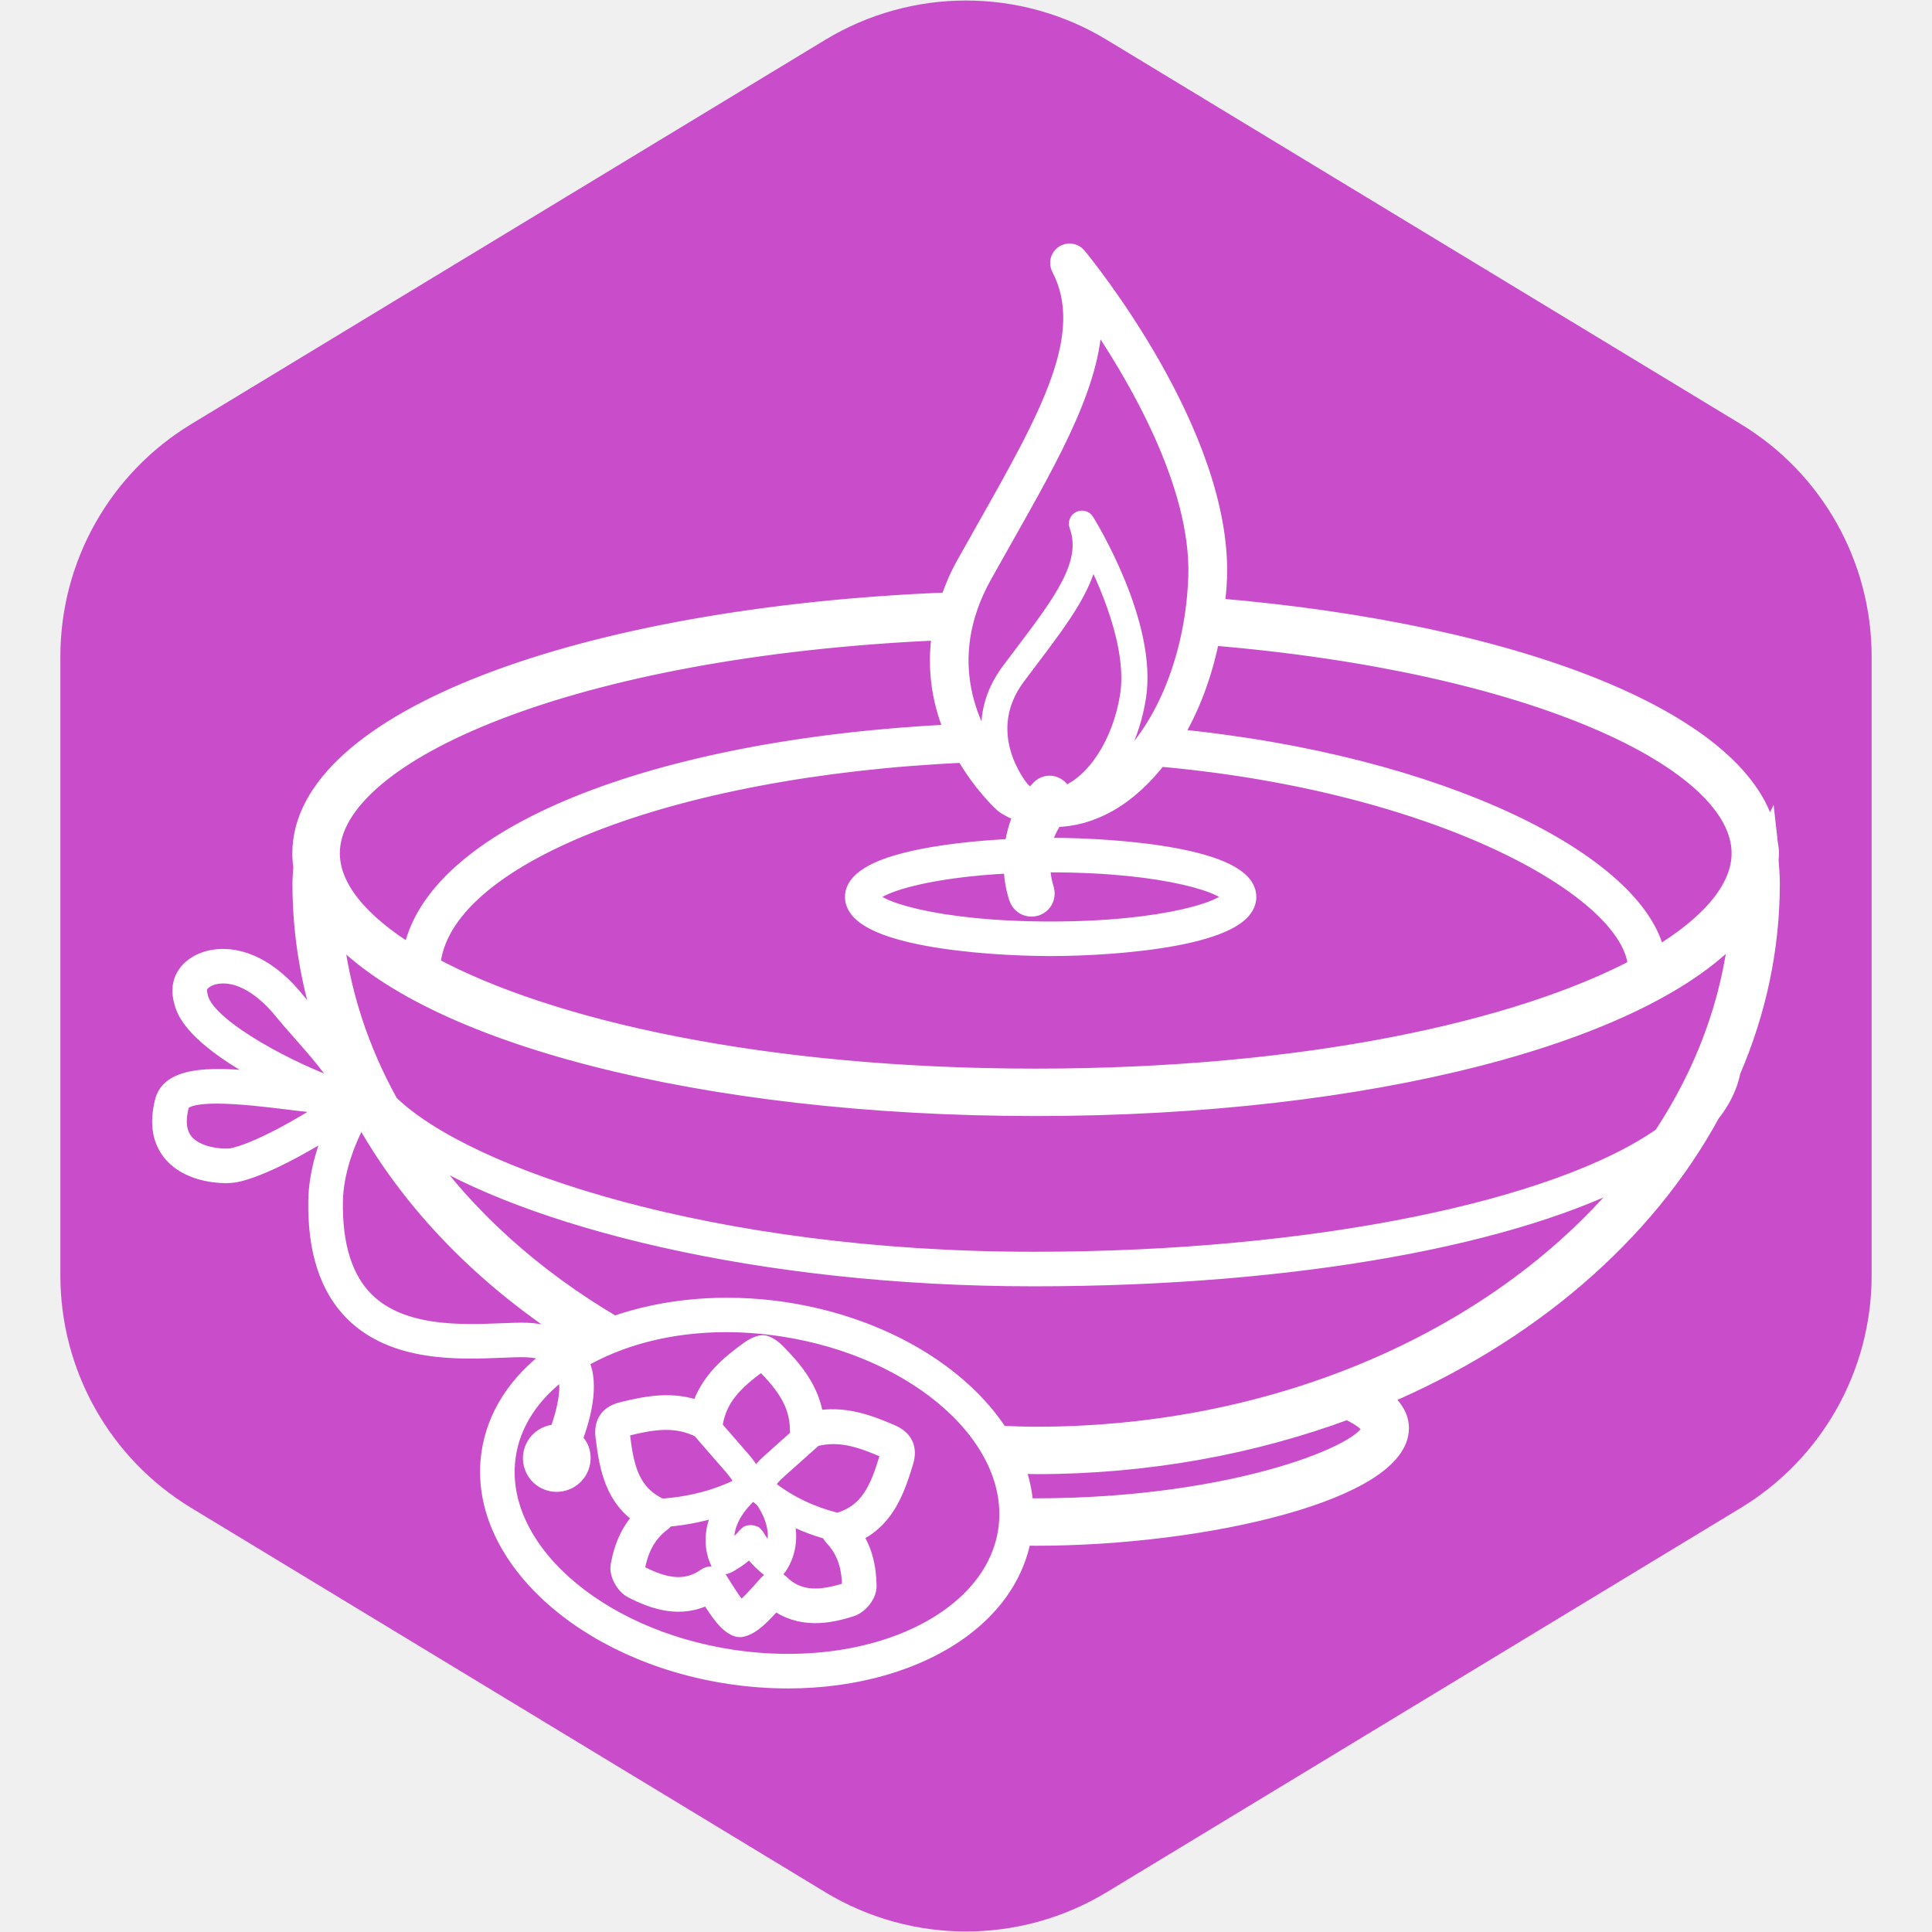
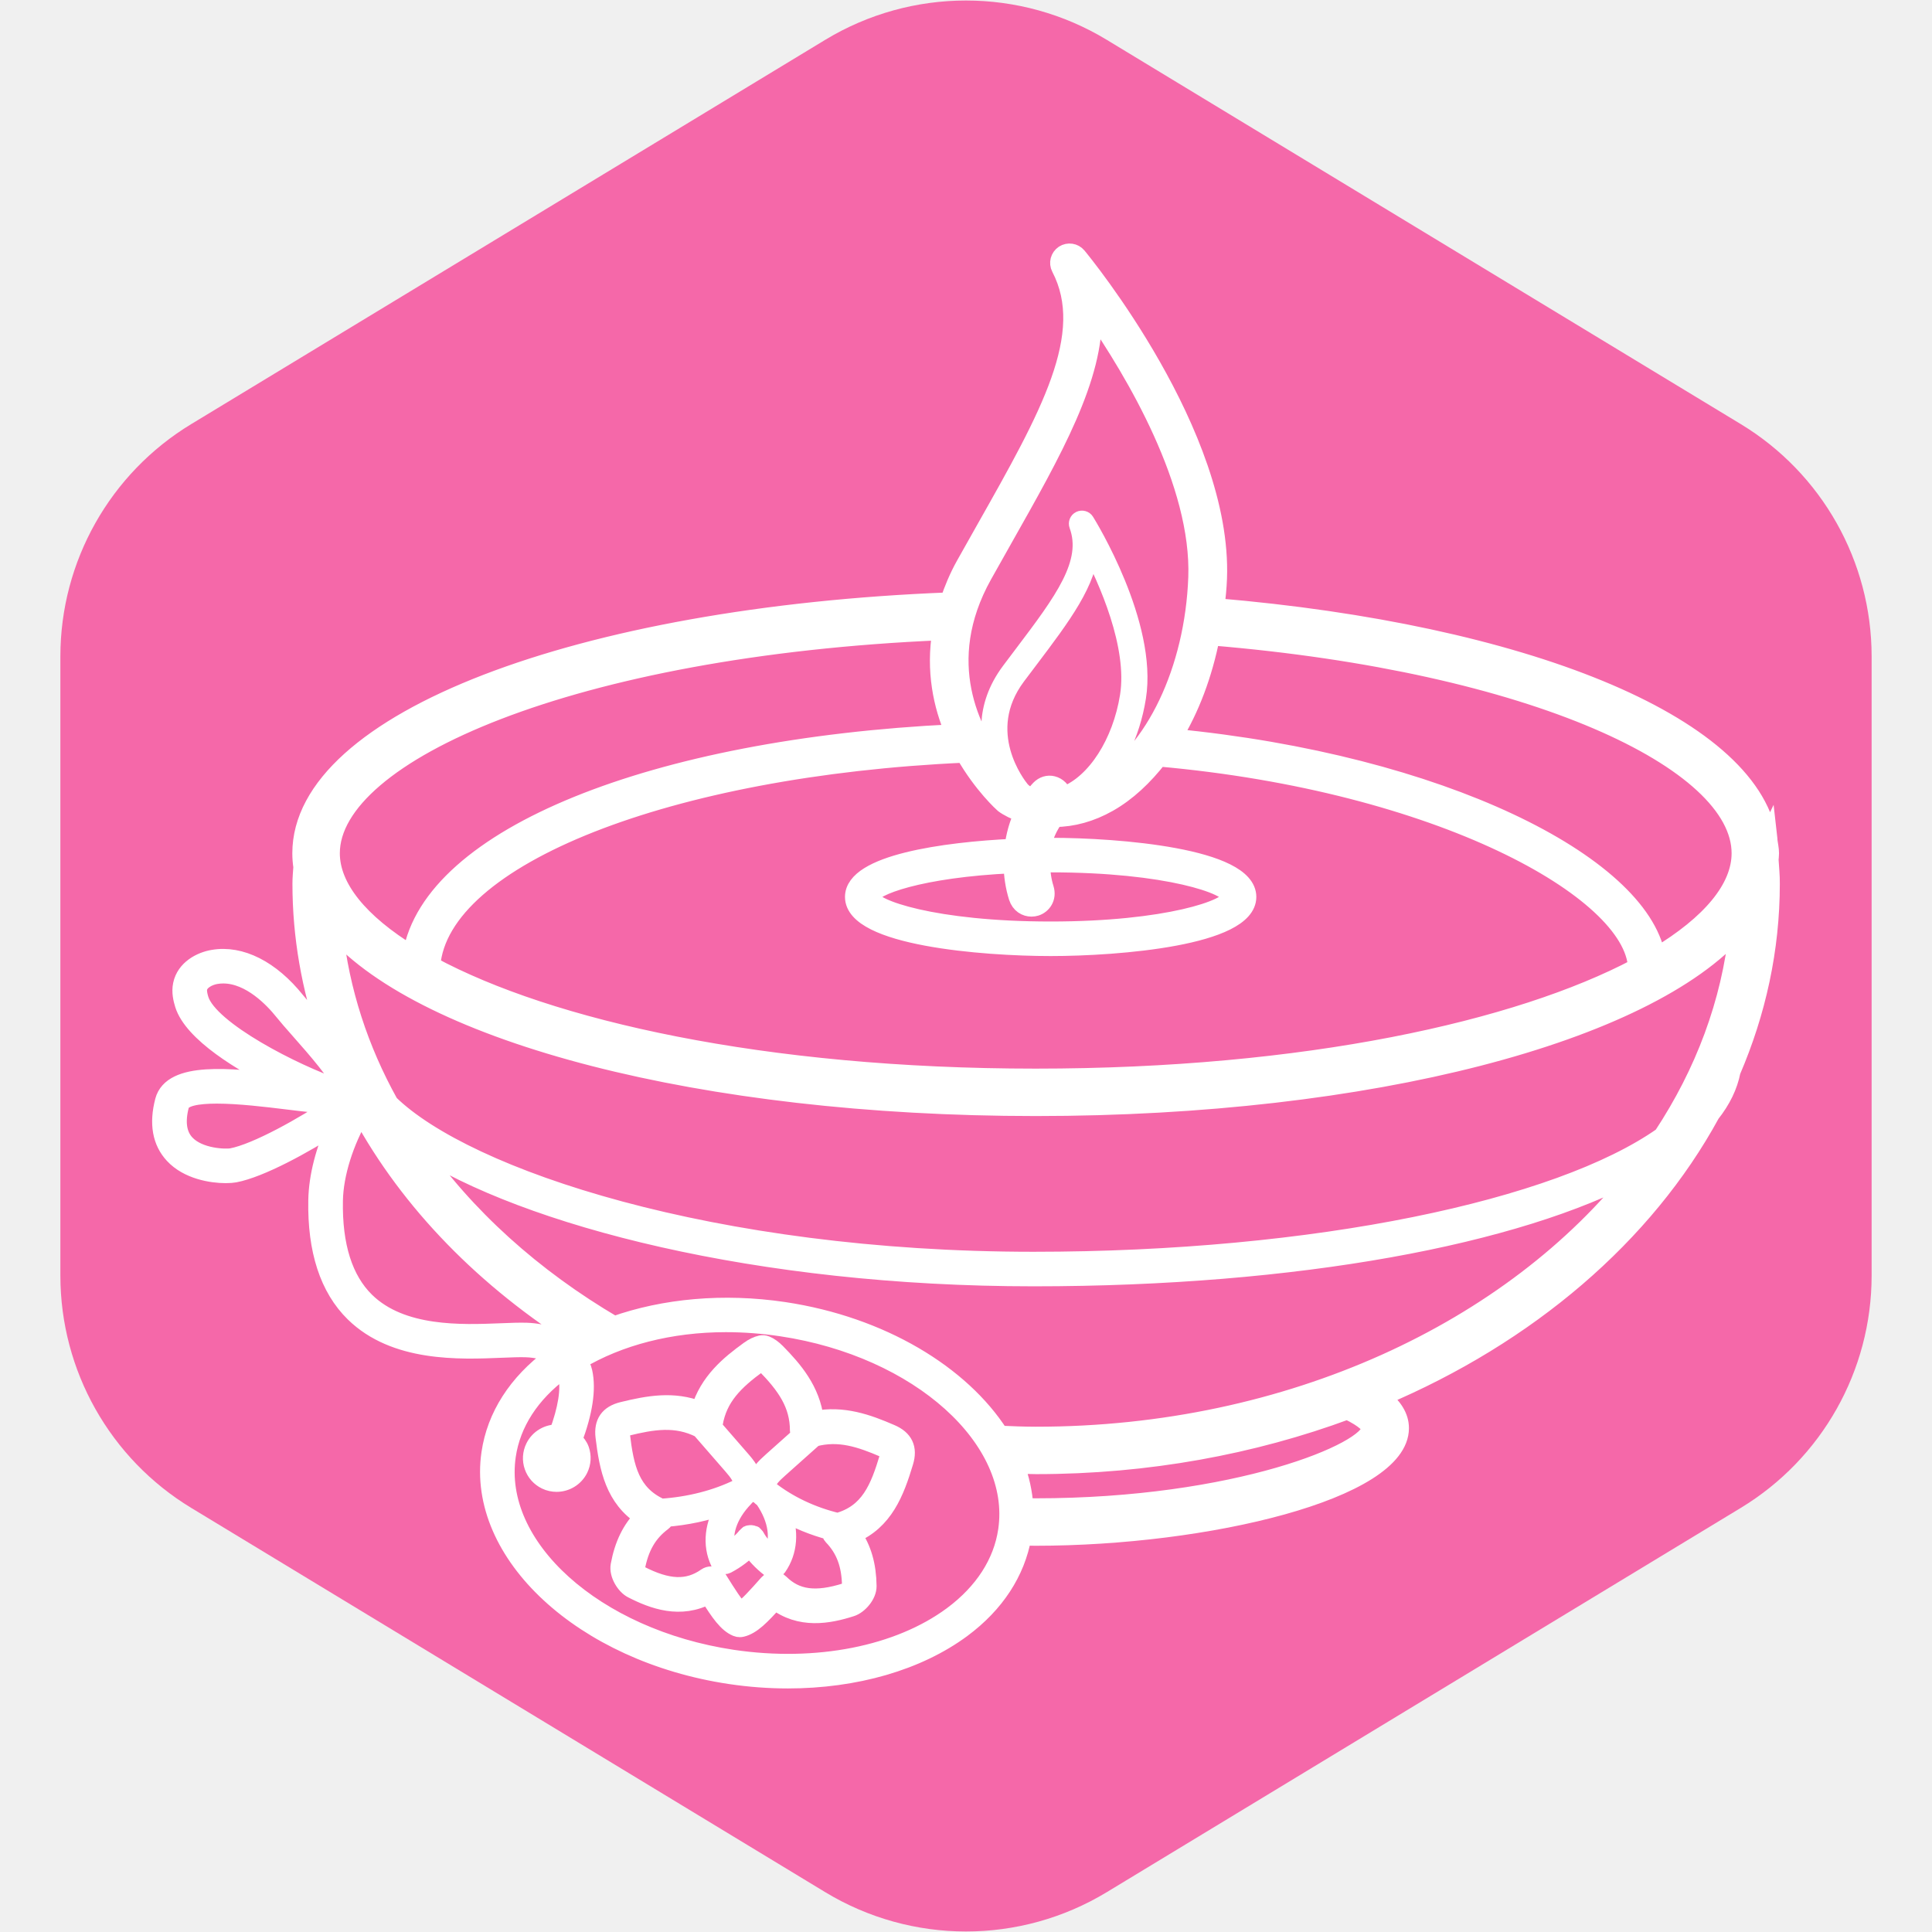
<svg xmlns="http://www.w3.org/2000/svg" fill="#ffffff" height="800px" width="800px" version="1.1" id="Layer_1" viewBox="-21.66 -21.66 259.92 259.92" xml:space="preserve" stroke="#ffffff" stroke-width="2.383" transform="rotate(0)matrix(1, 0, 0, 1, 0, 0)">
  <g id="SVGRepo_bgCarrier" stroke-width="0">
-     <path transform="translate(-21.66, -21.66), scale(16.245)" fill="#c94dcb" d="M9.166.33a2.25 2.25 0 00-2.332 0l-5.25 3.182A2.25 2.25 0 00.5 5.436v5.128a2.25 2.25 0 001.084 1.924l5.25 3.182a2.25 2.25 0 002.332 0l5.25-3.182a2.25 2.25 0 001.084-1.924V5.436a2.25 2.25 0 00-1.084-1.924L9.166.33z" strokewidth="0" />
+     <path transform="translate(-21.66, -21.66), scale(16.245)" fill="#f568a9" d="M9.166.33a2.25 2.25 0 00-2.332 0l-5.25 3.182A2.25 2.25 0 00.5 5.436v5.128a2.25 2.25 0 001.084 1.924l5.25 3.182a2.25 2.25 0 002.332 0l5.25-3.182a2.25 2.25 0 001.084-1.924V5.436a2.25 2.25 0 00-1.084-1.924L9.166.33z" strokewidth="0" />
  </g>
  <g id="SVGRepo_tracerCarrier" stroke-linecap="round" stroke-linejoin="round" stroke="#bfb17d" stroke-width="4.332" />
  <g id="SVGRepo_iconCarrier">
    <g>
      <g>
        <g>
          <path d="M216.427,94.002c0.02-0.288,0.06-0.576,0.06-0.868c0-0.556-0.128-1.1-0.2-1.648c-0.02-0.204-0.012-0.412-0.036-0.616 c-0.008,0.016-0.024,0.032-0.036,0.044c-2.708-15.224-33.004-27.432-74.324-30.908c0.144-1.276,0.284-2.556,0.332-3.872 c0.704-19.348-18.096-42.36-18.9-43.328c-0.456-0.556-1.272-0.676-1.876-0.28c-0.604,0.404-0.812,1.196-0.476,1.836 c4.676,8.984-1.516,19.928-10.08,35.084l-2.756,4.896c-0.936,1.676-1.592,3.3-2.136,4.888c-49.7,1.94-87.14,16.12-87.14,33.904 c0,0.616,0.048,1.232,0.14,1.84c-0.052,0.752-0.124,1.5-0.124,2.26c0,7.128,1.244,14.016,3.5,20.576 c-0.7-0.82-1.404-1.624-2.072-2.376c-0.844-0.96-1.6-1.816-2.132-2.48c-3.376-4.212-7.452-6.288-11.164-5.644 c-1.66,0.276-3.756,1.36-4.2,3.492c-0.208,0.992,0.024,1.944,0.248,2.672c1.2,3.824,7.752,7.868,13.34,10.584 c-7.136-0.868-14.932-1.692-16.008,2.392c-0.796,3.048-0.364,5.492,1.292,7.268c1.944,2.088,5.128,2.604,7.032,2.604 c0.504,0,0.916-0.036,1.2-0.088c3.448-0.648,9.372-3.884,13.716-6.696c-1.612,3.448-2.56,7.056-2.62,10.272 c-0.128,6.732,1.544,11.844,4.956,15.188c5.512,5.396,14.14,5.056,19.86,4.816c1.268-0.052,2.392-0.096,3.28-0.068 c1.572,0.06,2.816,0.396,3.74,1.004c-0.088,0.064-0.192,0.116-0.276,0.18c-4.676,3.468-7.536,7.928-8.268,12.912 c-1.992,13.516,12.48,26.916,32.256,29.876c2.62,0.392,5.228,0.584,7.784,0.584c9.052,0,17.464-2.4,23.444-6.832 c4.508-3.344,7.28-7.628,8.128-12.392c0.584,0.012,1.172,0.028,1.752,0.028c23.148,0,49.036-6.256,49.036-14.628 c0-1.552-0.892-2.924-2.496-4.18c19.712-8.324,35.436-21.772,44.336-38.104c1.46-1.84,2.392-3.76,2.776-5.74 c3.404-7.916,5.28-16.388,5.28-25.216C216.607,96.146,216.491,95.078,216.427,94.002z M110.619,55.726l2.748-4.884 c6.712-11.872,12.332-21.808,12.024-30.492c5.54,8.004,14.468,22.972,14.004,35.688c-0.456,12.416-5.804,23.616-13.308,27.876 c-0.264,0.148-0.528,0.256-0.788,0.384c2.976-2.652,5.216-7.044,6.024-12.132c1.576-9.816-6.592-23.108-6.944-23.672 c-0.152-0.248-0.464-0.332-0.732-0.208c-0.256,0.124-0.384,0.428-0.28,0.704c1.864,5.084-2.028,10.236-7.416,17.364 c-0.56,0.744-1.136,1.504-1.72,2.284c-3.648,4.888-2.932,9.632-1.644,12.816C109.099,76.902,104.103,67.422,110.619,55.726z M117.111,100.466c0.2,0,0.4-0.032,0.584-0.088c0.888-0.28,1.62-1.248,1.232-2.496c-0.348-1.108-0.488-2.232-0.512-3.34 c0.44-0.004,0.824-0.032,1.276-0.032c15.664,0,24.212,2.968,24.212,4.496c0,1.528-8.548,4.5-24.212,4.5 c-15.668,0-24.216-2.972-24.216-4.5c0-1.348,6.7-3.816,19.068-4.376c0.028,1.48,0.24,2.972,0.692,4.412 C115.555,100.03,116.347,100.466,117.111,100.466z M116.127,94.594c0.228-0.008,0.46-0.012,0.692-0.016 c0.032,1.248,0.196,2.516,0.592,3.78c0.104,0.336-0.048,0.46-0.196,0.508c-0.128,0.04-0.348,0.06-0.46-0.3 C116.347,97.266,116.155,95.922,116.127,94.594z M116.967,92.286c-0.232,0.008-0.46,0.012-0.7,0.02 c0.364-2.584,1.408-4.988,3.092-6.732c0.084-0.084,0.14-0.1,0.18-0.1c0.016,0,0.028,0.004,0.04,0.004 c0.124,0.032,0.284,0.184,0.344,0.384c0.06,0.212-0.04,0.344-0.12,0.424C118.251,87.898,117.323,90.006,116.967,92.286z M118.219,84.47c-0.34,0.352-0.644,0.744-0.936,1.144c-0.548-0.2-1.192-0.524-1.608-1.02c-0.504-0.612-6.136-7.768-0.54-15.272 c0.584-0.78,1.156-1.544,1.72-2.28c4.36-5.772,7.976-10.564,8.104-15.18c2.324,4.432,6.332,13.324,5.244,20.128 c-1.008,6.308-4.444,11.656-8.552,13.304c-0.08,0.032-0.16,0.036-0.24,0.064c-0.224-0.696-0.776-1.256-1.448-1.42 C119.343,83.778,118.699,83.978,118.219,84.47z M113.351,86.522c0.504,0.392,1.612,0.976,2.612,1.28 c-0.668,1.412-1.1,2.964-1.296,4.572c-9.328,0.44-21.456,2.156-21.456,6.632c0,5.352,17.32,6.764,26.48,6.764 c9.156,0,26.476-1.416,26.476-6.764c0-5.348-17.32-6.76-26.476-6.76c-0.36,0-0.748,0.008-1.132,0.012 c0.26-1.436,0.872-2.716,1.672-3.848c2.424-0.012,4.884-0.688,7.248-2.028c2.528-1.432,4.776-3.56,6.76-6.112 c37.74,3.34,63.816,17.828,64.312,28.196c-15.932,8.424-44.552,14.832-80.876,14.832c-36.648,0-65.444-6.524-81.288-15.064 c1.168-14.676,32.056-26.696,71.7-28.48C110.503,83.978,113.283,86.466,113.351,86.522z M104.963,63.282 c-0.88,5.304,0.124,9.964,1.736,13.684c-40.488,1.94-70.288,13.948-72.988,29.768c-7.008-4.288-10.844-8.996-10.844-13.6 C22.867,79.694,55.371,65.406,104.963,63.282z M9.495,134.01c-0.792,0.14-4.372,0.076-6.152-1.836 c-1.088-1.168-1.344-2.9-0.752-5.144c0.276-1.068,2.32-1.408,4.912-1.408c3.008,0,6.752,0.46,9.316,0.772 c2.748,0.336,5.104,0.632,6.64,0.564C19.235,129.794,12.855,133.378,9.495,134.01z M5.227,112.798 c-0.14-0.46-0.292-1.056-0.196-1.536c0.196-0.94,1.36-1.552,2.356-1.72c0.332-0.056,0.656-0.084,0.98-0.084 c3.684,0,6.8,3.364,8.04,4.912c0.552,0.688,1.328,1.572,2.204,2.564c2.232,2.528,5.248,5.952,6.148,8.124l-0.924-0.312 C18.031,122.786,6.527,116.95,5.227,112.798z M49.199,157.486c-0.932-0.032-2.112,0.012-3.46,0.068 c-5.316,0.212-13.364,0.54-18.18-4.172c-2.952-2.892-4.392-7.44-4.276-13.528c0.068-3.58,1.44-7.912,3.644-11.696 c6.528,11.992,16.748,22.416,29.508,30.416c-0.564,0.296-1.108,0.608-1.644,0.932C53.455,158.314,51.603,157.574,49.199,157.486z M25.243,125.226l0.152-0.052c0.02,0.044,0.044,0.084,0.064,0.124L25.243,125.226z M52.767,175.538 c0.156,0.076,0.316,0.104,0.476,0.104c0.424,0,0.836-0.244,1.028-0.656c0.292-0.632,0.492-1.196,0.736-1.796 c0.136,0.18,0.268,0.364,0.34,0.58c0.196,0.556,0.156,1.156-0.1,1.692c-0.54,1.096-1.876,1.576-2.984,1.04 c-0.532-0.252-0.932-0.7-1.124-1.252c-0.196-0.56-0.156-1.16,0.1-1.692c0.328-0.664,0.964-1.028,1.648-1.152 c-0.224,0.544-0.408,1.056-0.672,1.628C51.951,174.602,52.199,175.274,52.767,175.538z M113.815,184.238 c-0.644,4.364-3.192,8.308-7.372,11.412c-7.2,5.336-18.24,7.504-29.544,5.828c-18.544-2.772-32.16-15.024-30.352-27.304 c0.644-4.368,3.196-8.316,7.38-11.416c0.104-0.076,0.24-0.128,0.344-0.204c0.124,0.28,0.284,0.536,0.356,0.856 c0.412,1.868-0.032,4.532-1.228,7.76c-1.304-0.052-2.568,0.652-3.172,1.884c-0.396,0.808-0.452,1.72-0.156,2.564 c0.292,0.844,0.9,1.52,1.704,1.908c0.464,0.224,0.96,0.328,1.444,0.328c1.252,0,2.46-0.7,3.048-1.892 c0.396-0.812,0.448-1.724,0.156-2.568c-0.188-0.536-0.536-0.968-0.948-1.336c1.392-3.716,1.884-6.8,1.368-9.136 c-0.124-0.572-0.388-1.044-0.624-1.532c5.38-3.212,12.28-5.02,19.768-5.02c2.452,0,4.96,0.188,7.48,0.564 C102.007,159.71,115.627,171.958,113.815,184.238z M117.675,181.106c-0.512,0-1.008-0.016-1.508-0.028 c-0.108-1.928-0.532-3.832-1.248-5.692c0.94,0.036,1.876,0.084,2.824,0.084c14.96,0,29.136-2.644,41.848-7.352 c2.504,1.164,3.12,2.1,3.12,2.356C162.711,173.546,144.763,181.106,117.675,181.106z M117.743,171.474 c-1.648,0-3.272-0.068-4.896-0.14c-5.2-8.128-15.94-14.684-29.048-16.644c-8.124-1.208-16.116-0.46-22.832,1.924 c-10.932-6.416-20.032-14.628-26.588-24.08c14.796,9.588,45.932,17.668,83.016,17.668c35.428,0,65.096-5.584,81.184-14.264 C181.883,157.222,151.927,171.474,117.743,171.474z M201.975,131.162c-14.012,9.852-46.648,16.776-84.584,16.776 c-43.124,0-76.348-11.1-86.628-21.144c-4.044-7.26-6.62-15.124-7.496-23.364c12.356,13.972,49.424,23.864,94.408,23.864 c45.096,0,82.236-9.94,94.5-23.964C211.131,113.294,207.567,122.694,201.975,131.162z M201.199,106.986 c-2.356-12.436-28.924-25.936-65.064-29.42c2.376-3.852,4.124-8.496,5.128-13.592c43.404,3.588,71.228,16.728,71.228,29.16 C212.491,97.834,208.475,102.63,201.199,106.986z" />
          <path d="M98.203,171.158c-3.116-1.352-6.464-2.56-10.22-1.804c-0.476-3.996-2.876-6.76-5.144-9.068 c-0.496-0.504-0.972-0.844-1.452-1.04c-0.216-0.092-0.448-0.108-0.684-0.06c-0.516,0.116-1.044,0.376-1.608,0.784 c-2.624,1.9-5.46,4.224-6.604,8.08c-3.556-1.392-6.94-0.76-10.388,0.08c-1.884,0.46-2.684,1.604-2.456,3.504 c0.516,4.28,1.332,8.32,5.204,10.784c-1.64,1.656-2.66,3.76-3.168,6.508c-0.224,1.192,0.74,2.748,1.688,3.24 c2.84,1.46,6.512,2.816,10.28,0.788c1.492,2.38,2.508,3.836,3.788,4.364c0.136,0.06,0.284,0.084,0.432,0.084 c0.084,0,0.172-0.008,0.252-0.028c1.36-0.316,2.604-1.584,4.472-3.672c3.388,2.628,7.232,1.904,10.268,0.928 c1.016-0.32,2.232-1.688,2.216-2.908c-0.036-2.792-0.684-5.044-2.016-6.944c4.236-1.784,5.728-5.632,6.968-9.764 C100.583,173.19,99.987,171.922,98.203,171.158z M74.391,169.858c0.6-3.504,2.752-5.676,6.032-8.048 c0.152-0.108,0.296-0.2,0.428-0.268c0.112,0.088,0.244,0.204,0.376,0.336c2.824,2.88,4.58,5.376,4.576,8.932 c0,0.236,0.096,0.448,0.228,0.636l-3.832,3.42c-0.868,0.776-2.056,1.84-2.16,3.276c-0.032,0.376,0.032,0.708,0.188,1 c0.176,0.324,0.444,0.552,0.68,0.732c0.064,0.048,0.136,0.088,0.2,0.136c0.012,0.02,0,0.044,0.012,0.06 c1.824,2.676,2.2,5.392,1.084,7.576c-0.996-0.856-1.76-1.752-2.196-2.58c-0.028-0.052-0.088-0.06-0.124-0.104 c-0.036-0.044-0.036-0.108-0.084-0.144c-0.036-0.028-0.088-0.012-0.128-0.032c-0.092-0.048-0.168-0.064-0.268-0.072 c-0.092-0.008-0.164-0.004-0.256,0.024c-0.044,0.012-0.092-0.012-0.132,0.012c-0.052,0.028-0.064,0.088-0.104,0.124 c-0.044,0.036-0.104,0.036-0.14,0.08c-0.568,0.744-1.472,1.5-2.596,2.176c-0.732-2.336,0.104-4.948,2.36-7.28 c0.052-0.052,0.044-0.128,0.076-0.192c0.248-0.128,0.508-0.256,0.7-0.488c0.224-0.256,0.352-0.584,0.392-0.972 c0.144-1.48-0.956-2.744-1.76-3.664l-3.716-4.272C74.295,170.142,74.367,170.01,74.391,169.858z M61.895,171.362 c-0.088-0.744-0.02-0.84,0.748-1.028c3.484-0.856,6.64-1.4,9.9,0.26l4.276,4.916c0.78,0.9,1.48,1.768,1.356,2.72 c-0.064,0.072-0.296,0.188-0.384,0.228c-3.116,1.54-6.744,2.456-10.512,2.7C63.167,179.318,62.431,175.786,61.895,171.362z M92.183,192.474c-4.1,1.308-6.744,0.948-8.888-1.168c-0.22-0.224-0.512-0.34-0.832-0.328c-0.312,0.008-0.604,0.148-0.812,0.38 c-1.496,1.688-2.816,3.172-3.676,3.66c-0.752-0.608-1.76-2.232-3-4.216c-0.164-0.264-0.428-0.448-0.736-0.512 c-0.076-0.016-0.152-0.024-0.228-0.024c-0.232,0-0.456,0.072-0.652,0.204c-2.476,1.74-5.156,1.644-8.948-0.316 c-0.188-0.116-0.492-0.64-0.508-0.812c0.532-2.856,1.64-4.776,3.6-6.236c0.184-0.136,0.3-0.324,0.376-0.536 c2.808-0.228,5.54-0.796,8.044-1.724c-1.584,2.524-1.936,5.26-0.808,7.66c0.084,0.184,0.244,0.32,0.432,0.388 c0.08,0.024,0.156,0.04,0.236,0.04c0.116,0,0.24-0.032,0.344-0.084c1.292-0.68,2.316-1.492,3.124-2.324 c0.656,0.952,1.528,1.92,2.684,2.812c0.128,0.096,0.288,0.152,0.448,0.152c0.04,0,0.076-0.004,0.112-0.012 c0.2-0.028,0.376-0.14,0.492-0.304c1.48-2.128,1.656-4.812,0.604-7.5c1.98,1.156,4.156,2.048,6.452,2.656 c0.02,0.252,0.096,0.5,0.276,0.688c1.684,1.752,2.448,3.832,2.492,6.692C92.775,191.922,92.387,192.39,92.183,192.474z M97.863,174.366c-1.268,4.224-2.592,7.54-6.832,8.712c-3.428-0.816-6.616-2.32-9.22-4.364c-0.064-0.048-0.248-0.196-0.288-0.268 c-0.008-0.012-0.028-0.064-0.02-0.188c0.06-0.784,0.824-1.532,1.676-2.288l4.7-4.196c3.336-0.9,6.256,0.096,9.424,1.464 C98.055,173.562,98.071,173.67,97.863,174.366z" />
        </g>
      </g>
    </g>
  </g>
</svg>
